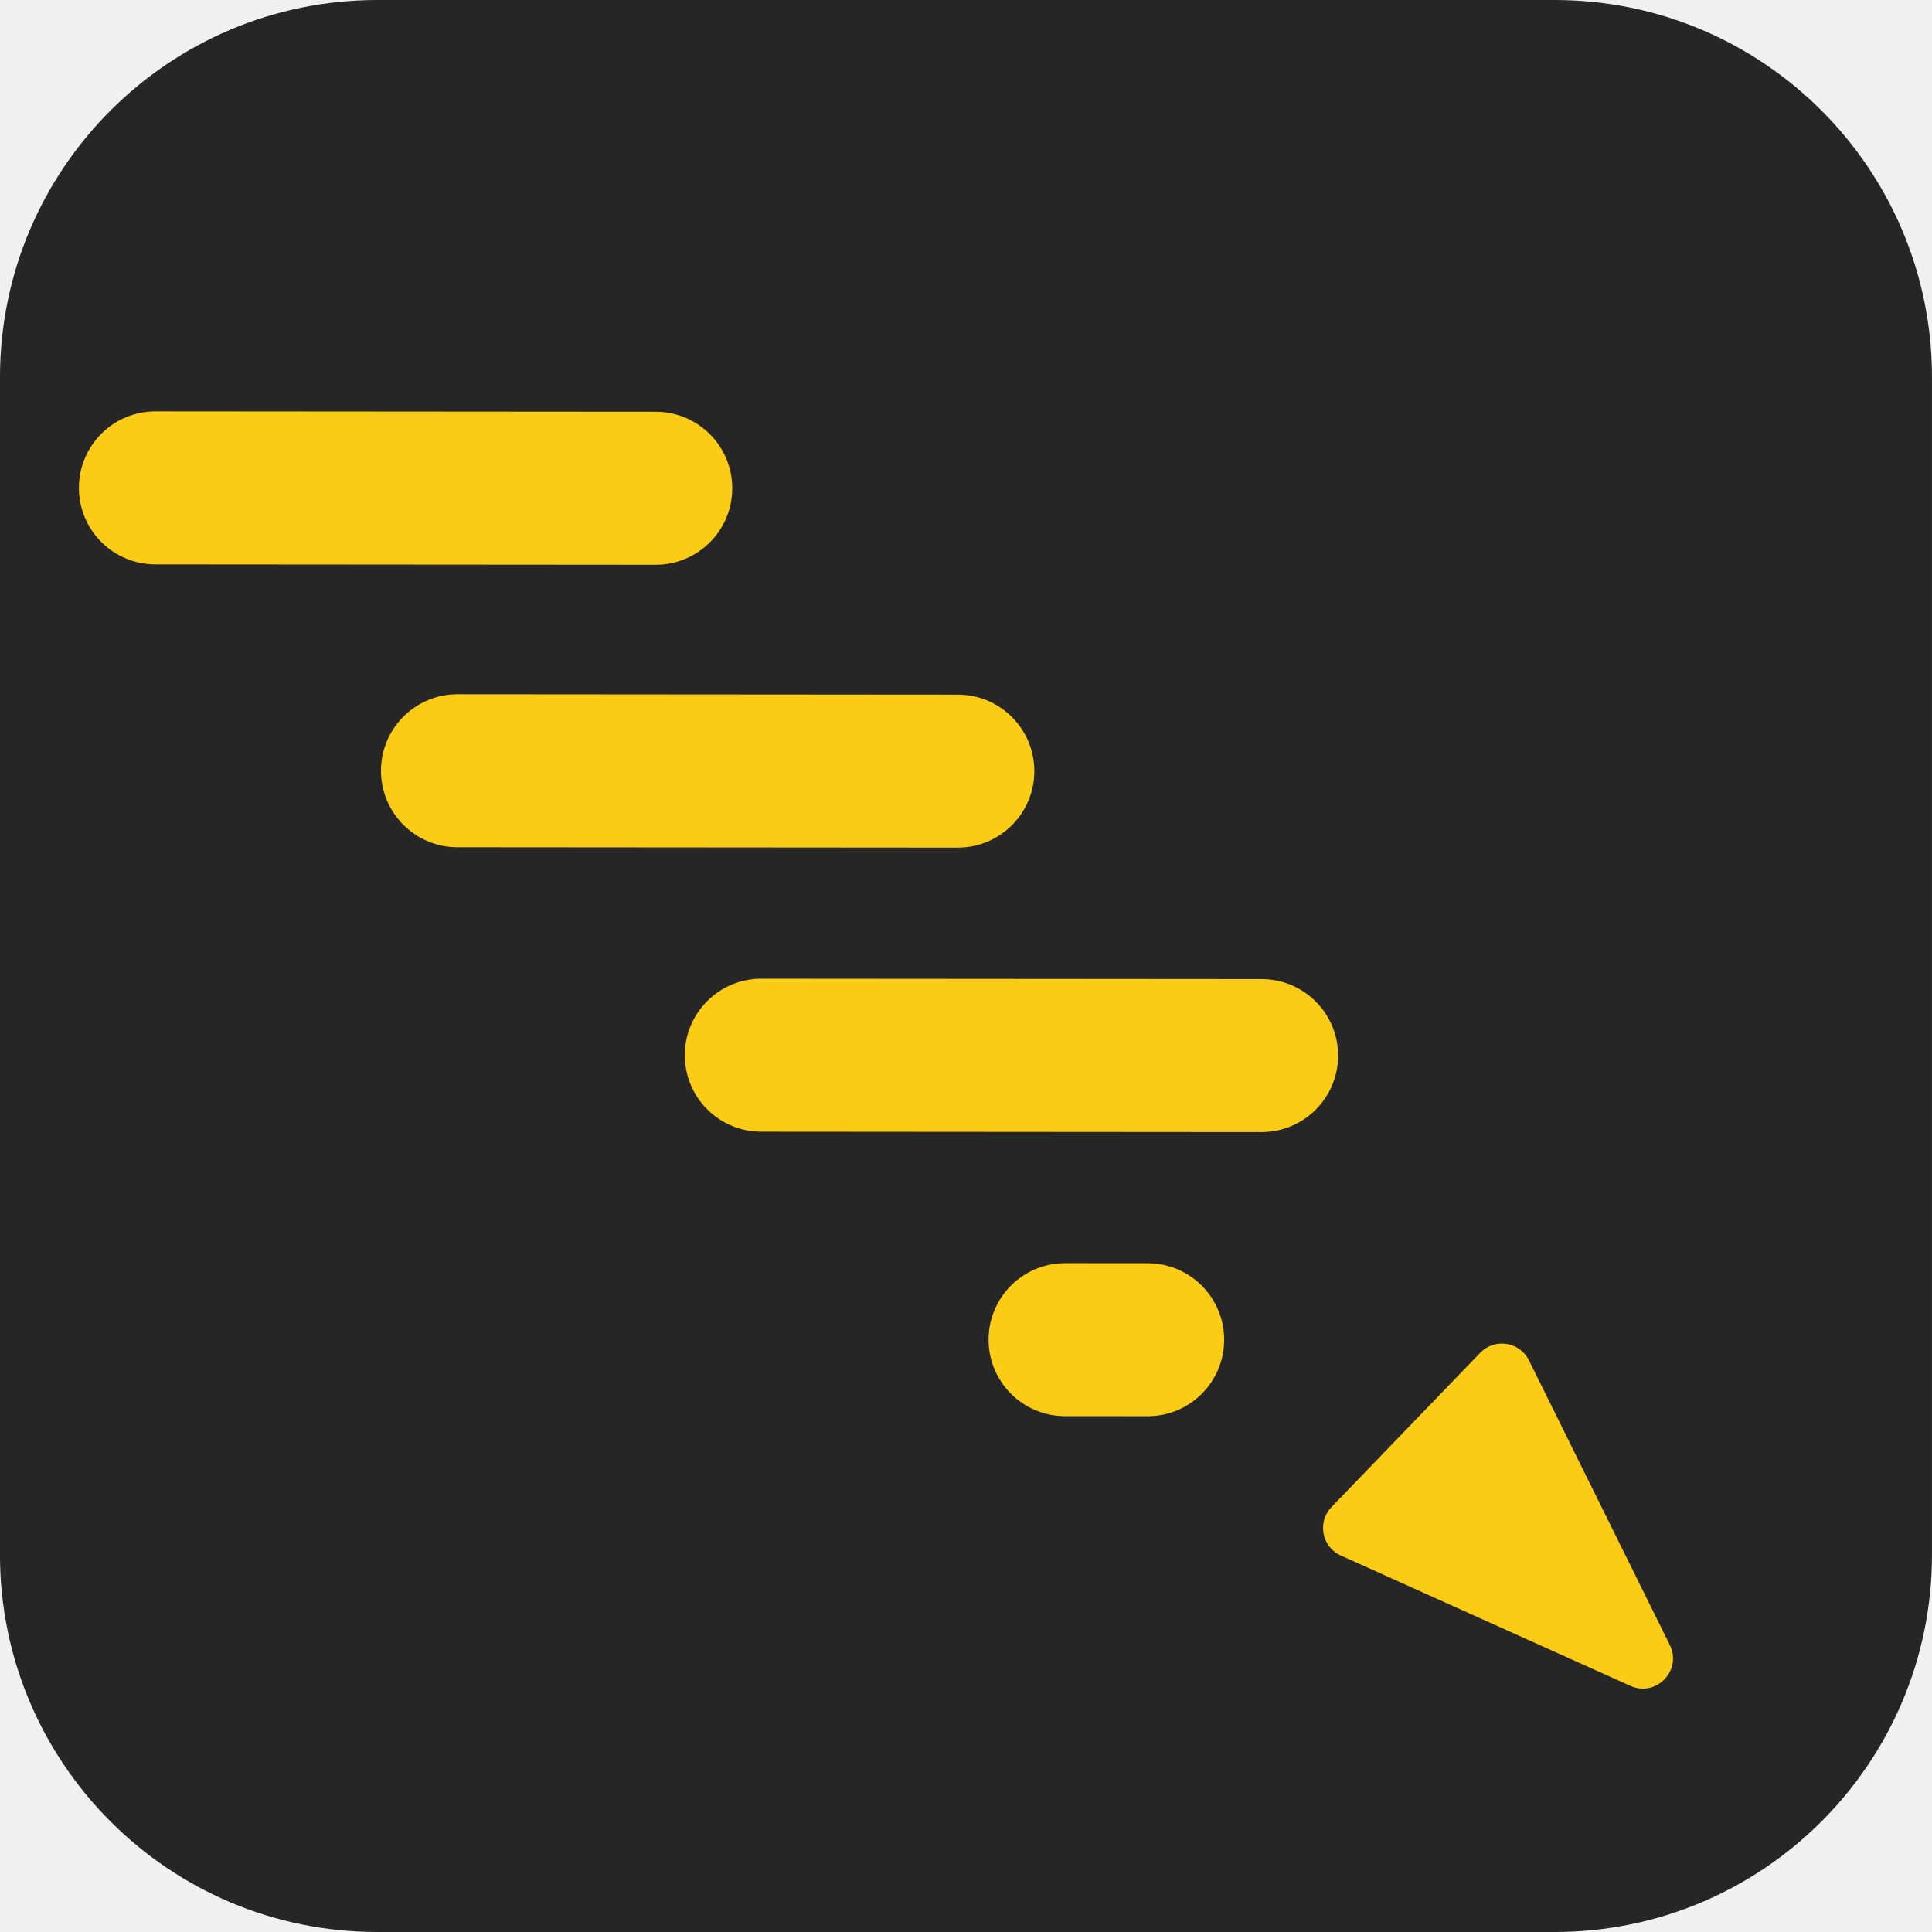
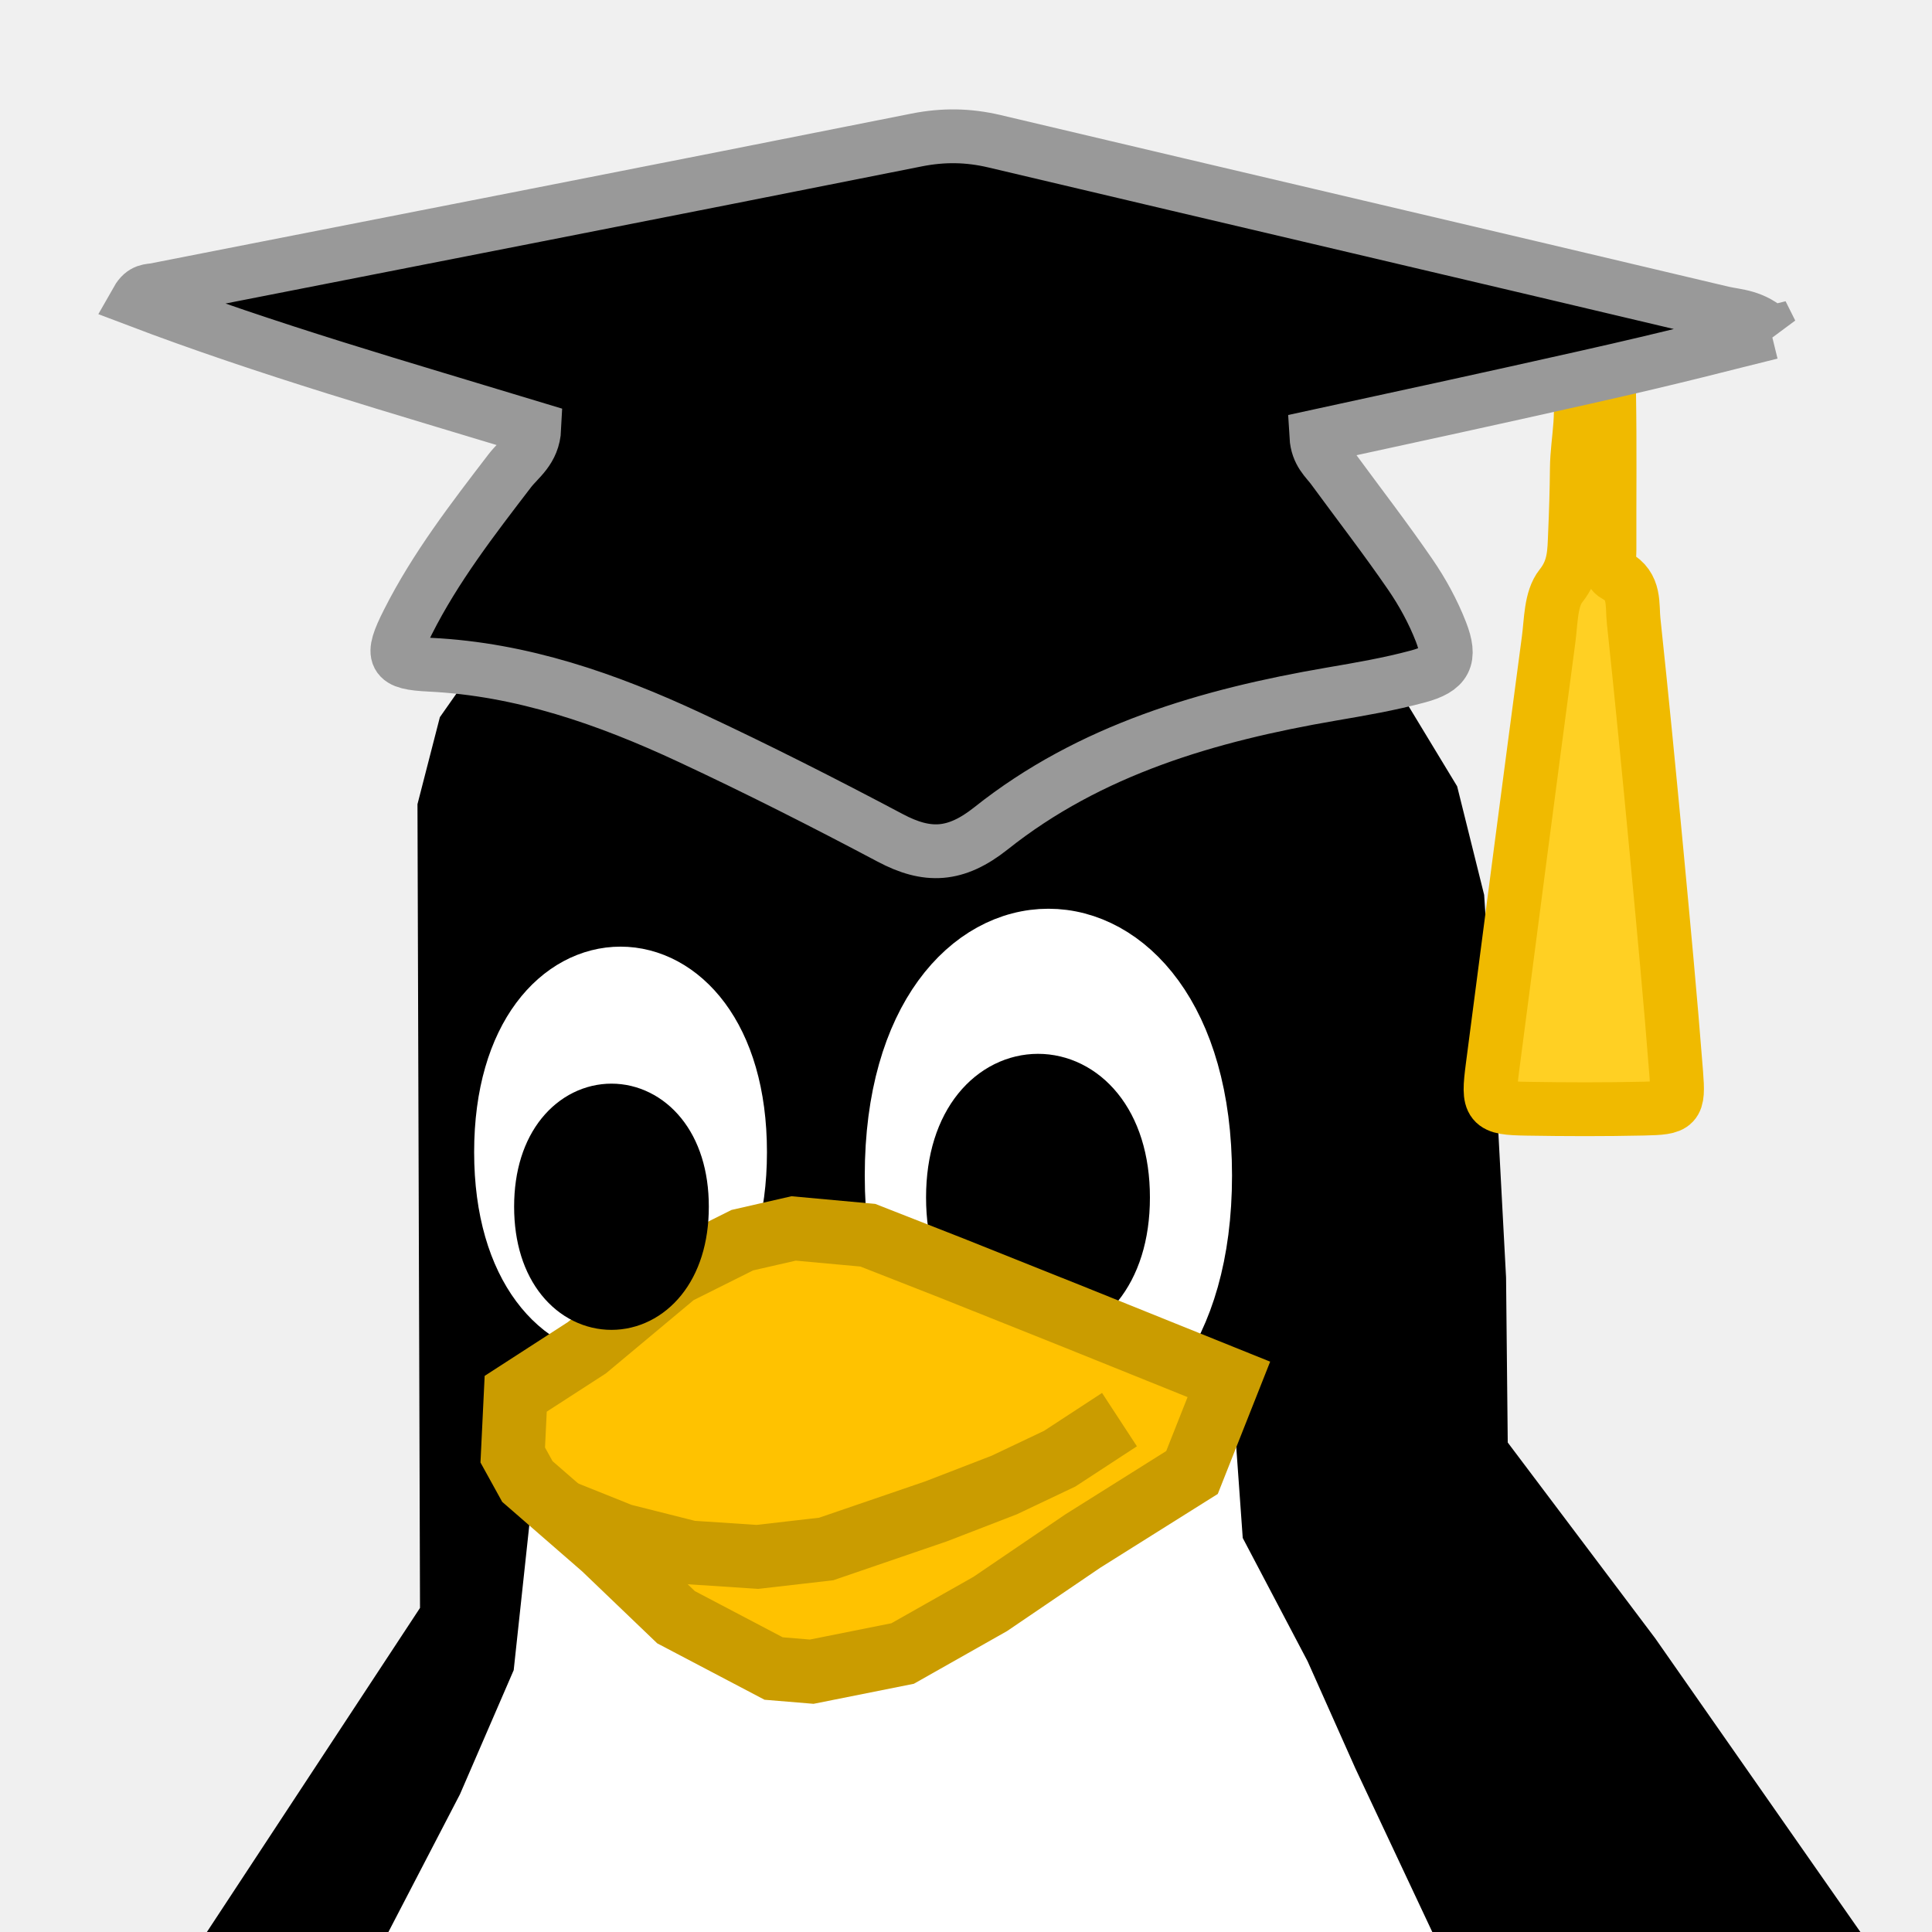
- <svg xmlns="http://www.w3.org/2000/svg" width="512" height="512" viewBox="0 0 512 512" fill="none">
-   <rect x="-0.006" y="-0" width="512" height="512" rx="100" fill="#262626" />
-   <rect x="20.93" y="109.01" width="173.138" height="40.543" rx="20.271" transform="rotate(0.0432252 20.9297 109.01)" fill="#FACC15" />
-   <rect x="100.982" y="183.969" width="173.138" height="40.543" rx="20.271" transform="rotate(0.0432252 100.982 183.969)" fill="#FACC15" />
-   <rect x="181.491" y="259.354" width="173.138" height="40.543" rx="20.271" transform="rotate(0.0432252 181.491 259.354)" fill="#FACC15" />
-   <rect x="261.998" y="334.739" width="62.431" height="40.543" rx="20.271" transform="rotate(0.0432252 261.998 334.739)" fill="#FACC15" />
-   <path d="M442.513 435.922C445.843 442.651 438.906 449.847 432.059 446.766L355.339 412.235C350.291 409.962 349.021 403.373 352.863 399.387L392.264 358.515C396.106 354.53 402.737 355.557 405.193 360.519L442.513 435.922Z" fill="#FACC15" />
+ <svg xmlns="http://www.w3.org/2000/svg" width="32" height="32" viewBox="0 0 32 32" version="1.1" id="svg1" xml:space="preserve">
+   <defs id="defs1">
+     <clipPath clipPathUnits="userSpaceOnUse" id="clipPath1">
+       <rect style="fill:#191919;fill-opacity:1;stroke:none;stroke-width:1.25" id="rect2" width="37.886" height="37.886" x="10.583" y="-2.146" />
+     </clipPath>
+   </defs>
+   <g id="layer1">
+     <rect style="display:none;fill:#515151;fill-opacity:1;stroke:none;stroke-width:1.056" id="rect3" width="32" height="32" x="0" y="0" />
+     <g id="g1" transform="matrix(0.8446299,0,0,0.8446299,-8.938933,1.812562)" clip-path="url(#clipPath1)">
+       <g transform="translate(-559.9218,-490.8234)" stroke-miterlimit="10" id="g23">
+         <path d="m 569.65,535.42 2.72,-4.385 6.997,-10.64 -0.05,-15.869 0.391,-1.519 0.723,-1.03 1.274,-1.45 1.518,-1.309 1.201,-0.884 1.982,-0.601 h 1.518 l 1.626,0.034 1.734,0.352 1.909,0.85 1.66,0.85 1.411,1.274 1.099,1.377 1.133,1.87 0.493,1.982 0.175,2.725 0.25,4.702 0.035,3.428 3.008,3.994 4.595,6.577 2.647,4.985 1.348,3.286 0.307,3.115 -0.147,2.202 -0.23,2.104 -0.84,3.516 -0.86,2.319 -8.877,13.291 -6.362,-1.909 -10.249,0.035 -3.643,2.407 -9.155,-14.99 -2.759,-4.634 -0.142,-2.437 0.361,-2.578 z" fill-rule="evenodd" stroke="#000000" stroke-width="1.25" id="path14" />
+         <path d="m 584.92,511.27 c 0,4.541 -4.492,4.541 -4.492,0 0,-4.541 4.492,-4.536 4.492,0" fill="#ffffff" fill-rule="evenodd" stroke="#ffffff" stroke-width="1.25" id="path15" />
+         <path d="m 581.19,521.59 0.434,-4.033 12.427,-1.489 0.21,2.944 1.323,2.515 0.932,2.09 1.768,3.76 0.996,2.051 1.001,1.953 0.606,1.958 0.654,3.389 0.152,3.628 0.158,4.785 -1.763,5.947 -2.915,2.314 -1.636,1.401 -2.378,1.577 -2.08,1.069 -1.87,0.503 -2.075,0.278 -1.743,-0.058 -2.51,-0.16 -1.308,-0.708 -1.069,-0.903 -1.743,-2.109 h 1.26 l 1.055,-0.41 0.596,-0.689 0.205,-1.035 -0.41,-1.118 -5.156,-4.609 -2.031,-2.891 -0.713,-1.817 0.005,-1.548 0.683,-3.032 1.367,-3.359 1.465,-3.354 1.509,-3.423 1.494,-2.876 z" fill="#ffffff" fill-rule="evenodd" stroke="#ffffff" stroke-width="1.25" id="path16" />
+         <path d="m 594.04,511.73 c 0,6.147 -5.952,6.147 -5.952,0 0,-6.143 5.952,-6.143 5.952,0" fill="#ffffff" fill-rule="evenodd" stroke="#ffffff" stroke-width="1.25" id="path17" />
+         <path d="m 592.43,512.16 c 0,2.92 -3.14,2.92 -3.14,0 0,-2.92 3.14,-2.925 3.14,0" fill-rule="evenodd" stroke="#000000" stroke-width="1.25" id="path18" />
+         <path d="m 580.56,517.21 0.058,-1.201 1.397,-0.903 1.748,-1.46 1.299,-0.649 1.006,-0.23 1.455,0.133 1.655,0.649 2.432,0.972 2.993,1.206 -0.723,1.826 -2.139,1.343 -1.817,1.235 -1.719,0.972 -1.782,0.356 -0.747,-0.062 -1.914,-1.006 -1.421,-1.362 -1.494,-1.299 z" fill="#ffc200" fill-rule="evenodd" stroke="#ca9c00" stroke-width="1.25" id="path19" />
+         <path d="m 583.78,512.34 c 0,2.388 -2.568,2.388 -2.568,0 0,-2.383 2.568,-2.383 2.568,0" fill-rule="evenodd" stroke="#000000" stroke-width="1.25" id="path20" />
+         <path d="m 581.54,518.32 1.157,0.464 1.338,0.337 1.323,0.087 1.348,-0.155 2.153,-0.737 1.338,-0.517 1.089,-0.517 1.172,-0.766" fill="none" stroke="#ca9c00" stroke-width="1.25" id="path21" />
+       </g>
+       <path d="m 41.498,5.219 c 0.185,0.673 0.012,1.247 0.007,1.82 -0.004,0.429 -0.017,0.858 -0.036,1.287 -0.015,0.357 -0.009,0.684 -0.276,1.018 -0.203,0.254 -0.193,0.693 -0.242,1.055 -0.372,2.792 -0.735,5.586 -1.099,8.379 -0.098,0.753 -0.06,0.806 0.669,0.818 0.765,0.013 1.53,0.015 2.294,-0.002 0.654,-0.015 0.689,-0.041 0.639,-0.69 -0.114,-1.466 -0.252,-2.93 -0.39,-4.394 -0.141,-1.494 -0.286,-2.988 -0.445,-4.48 -0.034,-0.316 0.039,-0.682 -0.347,-0.888 -0.176,-0.094 -0.127,-0.328 -0.127,-0.507 -0.003,-1.011 0.01,-2.023 -0.007,-3.034 -0.007,-0.406 0.132,-0.599 0.549,-0.683 0.848,-0.169 -2.898,0.672 -1.19,0.301 z" style="display:inline;fill:#ffd023;fill-opacity:1;stroke:#f0ba00;stroke-width:1.055;stroke-dasharray:none;stroke-opacity:1" id="path1-3" />
+       <path d="m 45.316,4.376 c -0.352,-0.333 -0.678,-0.321 -0.953,-0.386 -4.756,-1.129 -9.517,-2.239 -14.274,-3.365 -0.516,-0.122 -1.004,-0.13 -1.53,-0.026 -4.975,0.992 -9.954,1.962 -14.932,2.94 -0.107,0.021 -0.236,-0.005 -0.353,0.201 2.566,0.976 5.19,1.724 7.787,2.513 -0.02,0.429 -0.304,0.602 -0.482,0.834 -0.727,0.949 -1.458,1.895 -1.998,2.967 -0.347,0.689 -0.287,0.8 0.434,0.835 1.805,0.088 3.475,0.672 5.089,1.424 1.329,0.62 2.639,1.284 3.935,1.971 0.729,0.387 1.284,0.365 1.979,-0.187 1.941,-1.544 4.261,-2.217 6.668,-2.631 0.572,-0.098 1.146,-0.196 1.705,-0.347 0.545,-0.147 0.651,-0.354 0.449,-0.875 -0.154,-0.396 -0.364,-0.78 -0.605,-1.13 -0.485,-0.706 -1.01,-1.385 -1.517,-2.077 -0.122,-0.166 -0.302,-0.3 -0.321,-0.625 1.693,-0.367 3.376,-0.732 5.249,-1.153 1.873,-0.42 2.709,-0.65 3.669,-0.885 z" id="path1" style="display:inline;stroke:#999999;stroke-width:1.055;stroke-dasharray:none;stroke-opacity:1" />
+     </g>
+   </g>
</svg>
